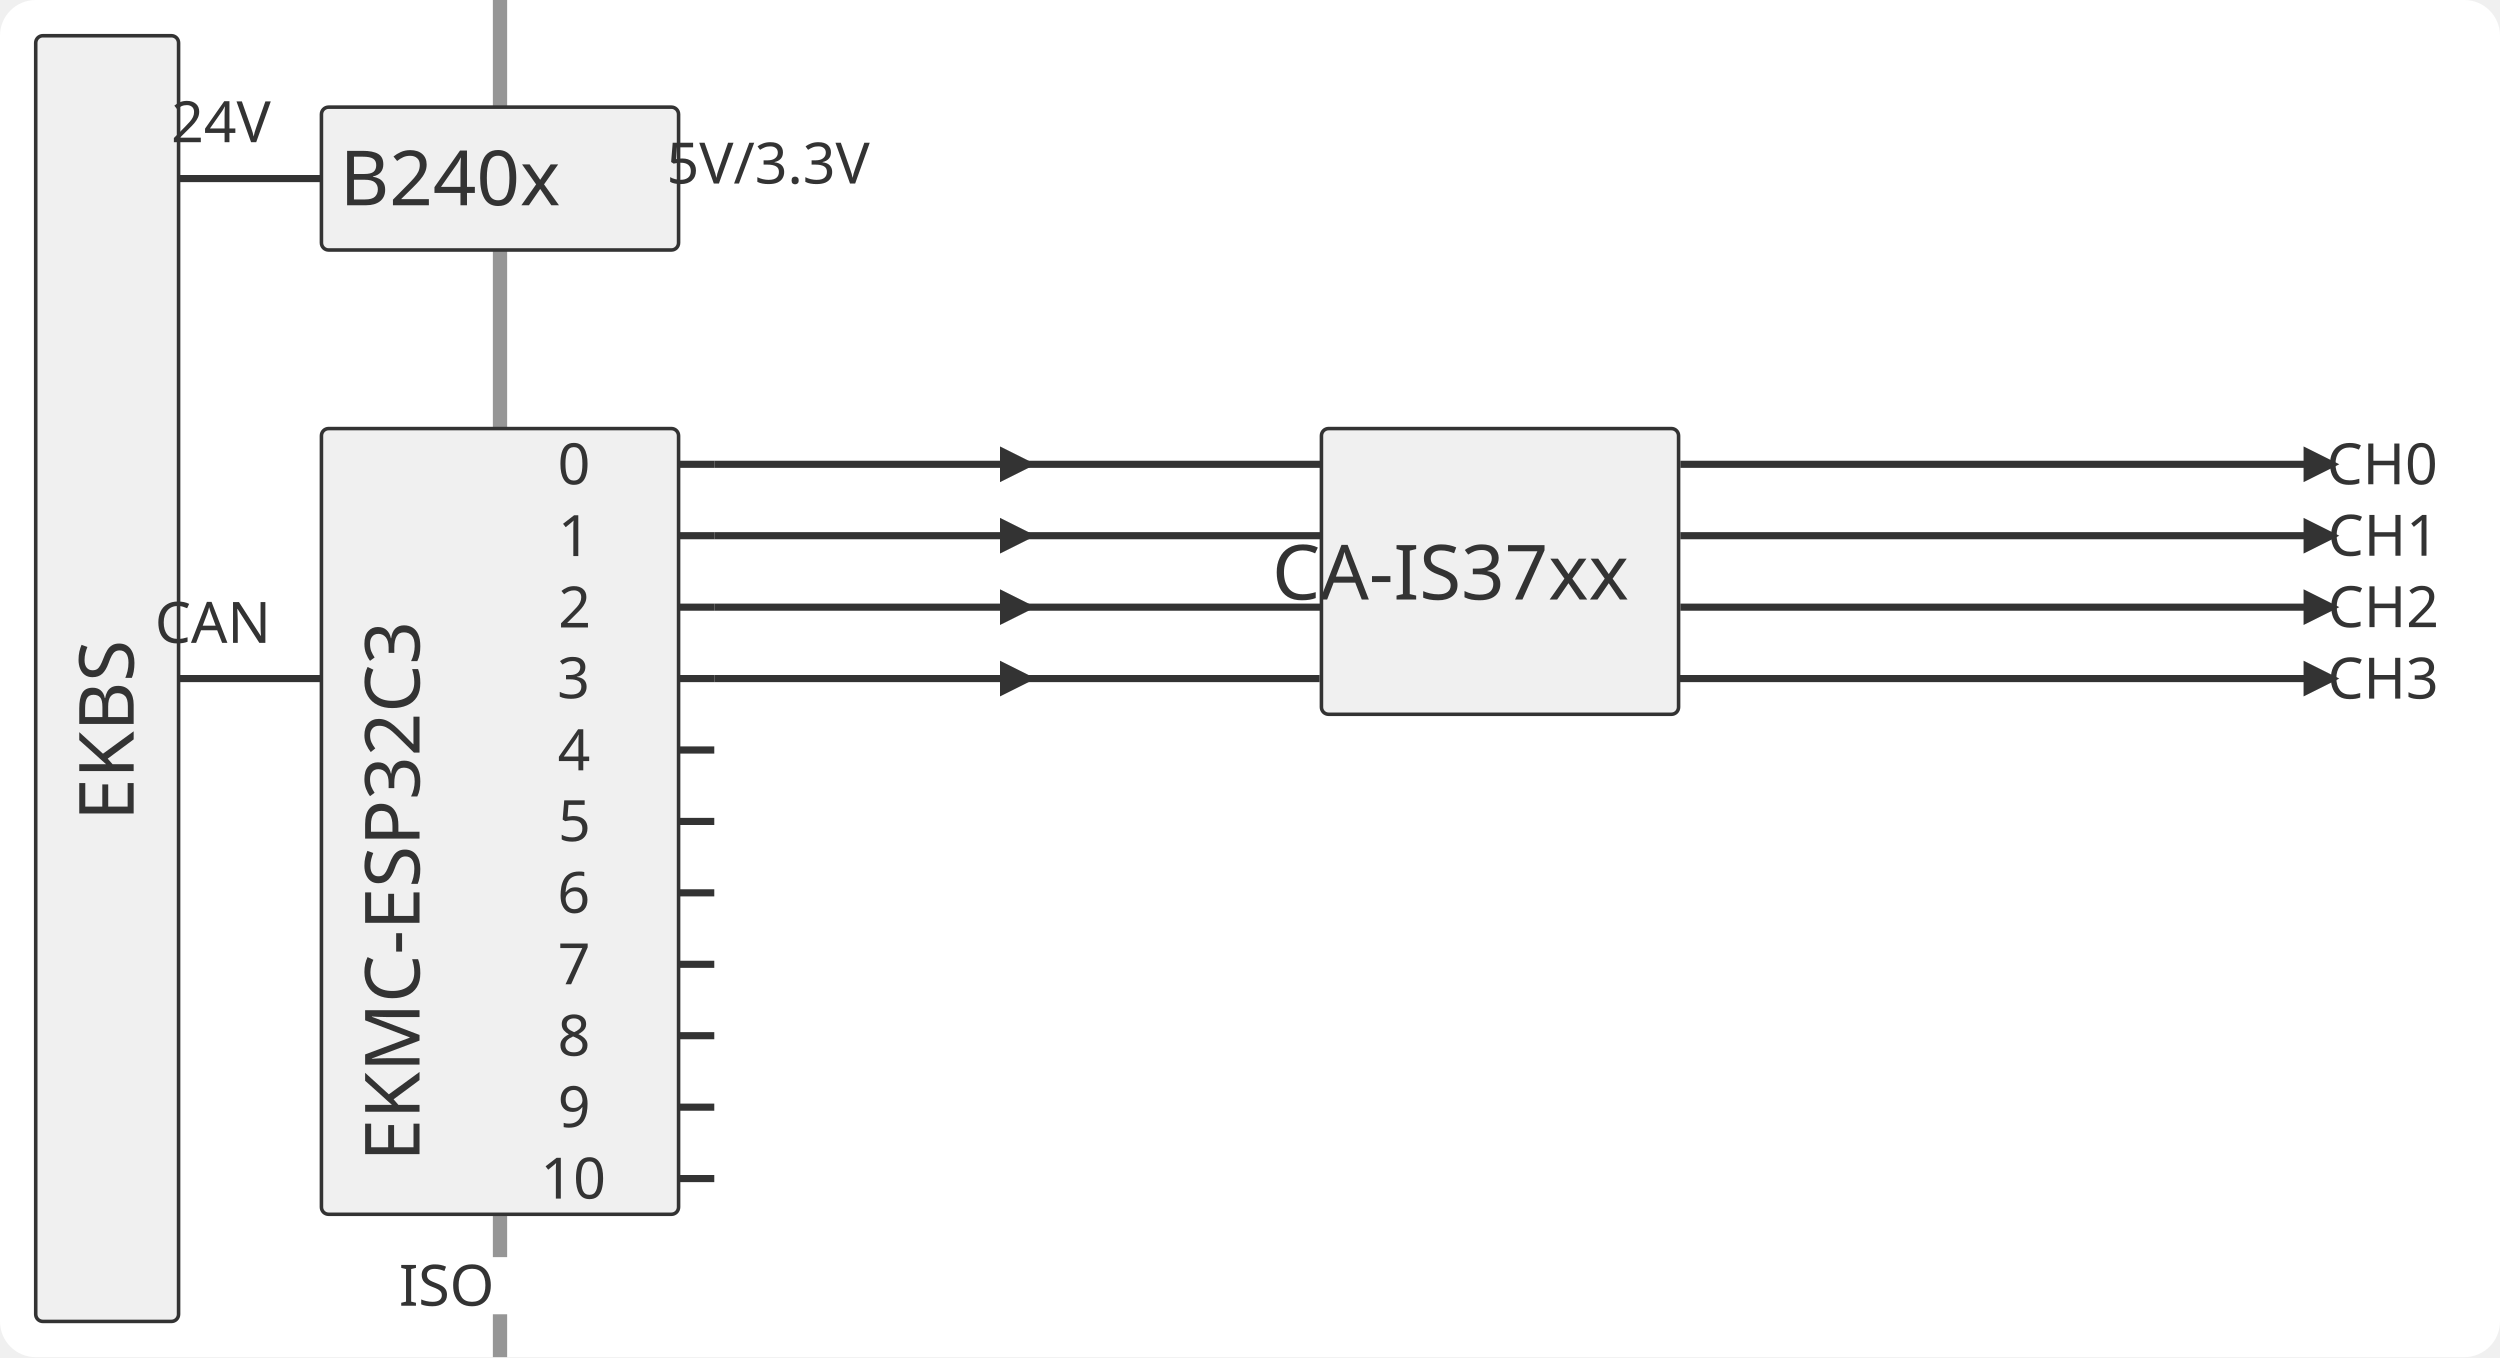
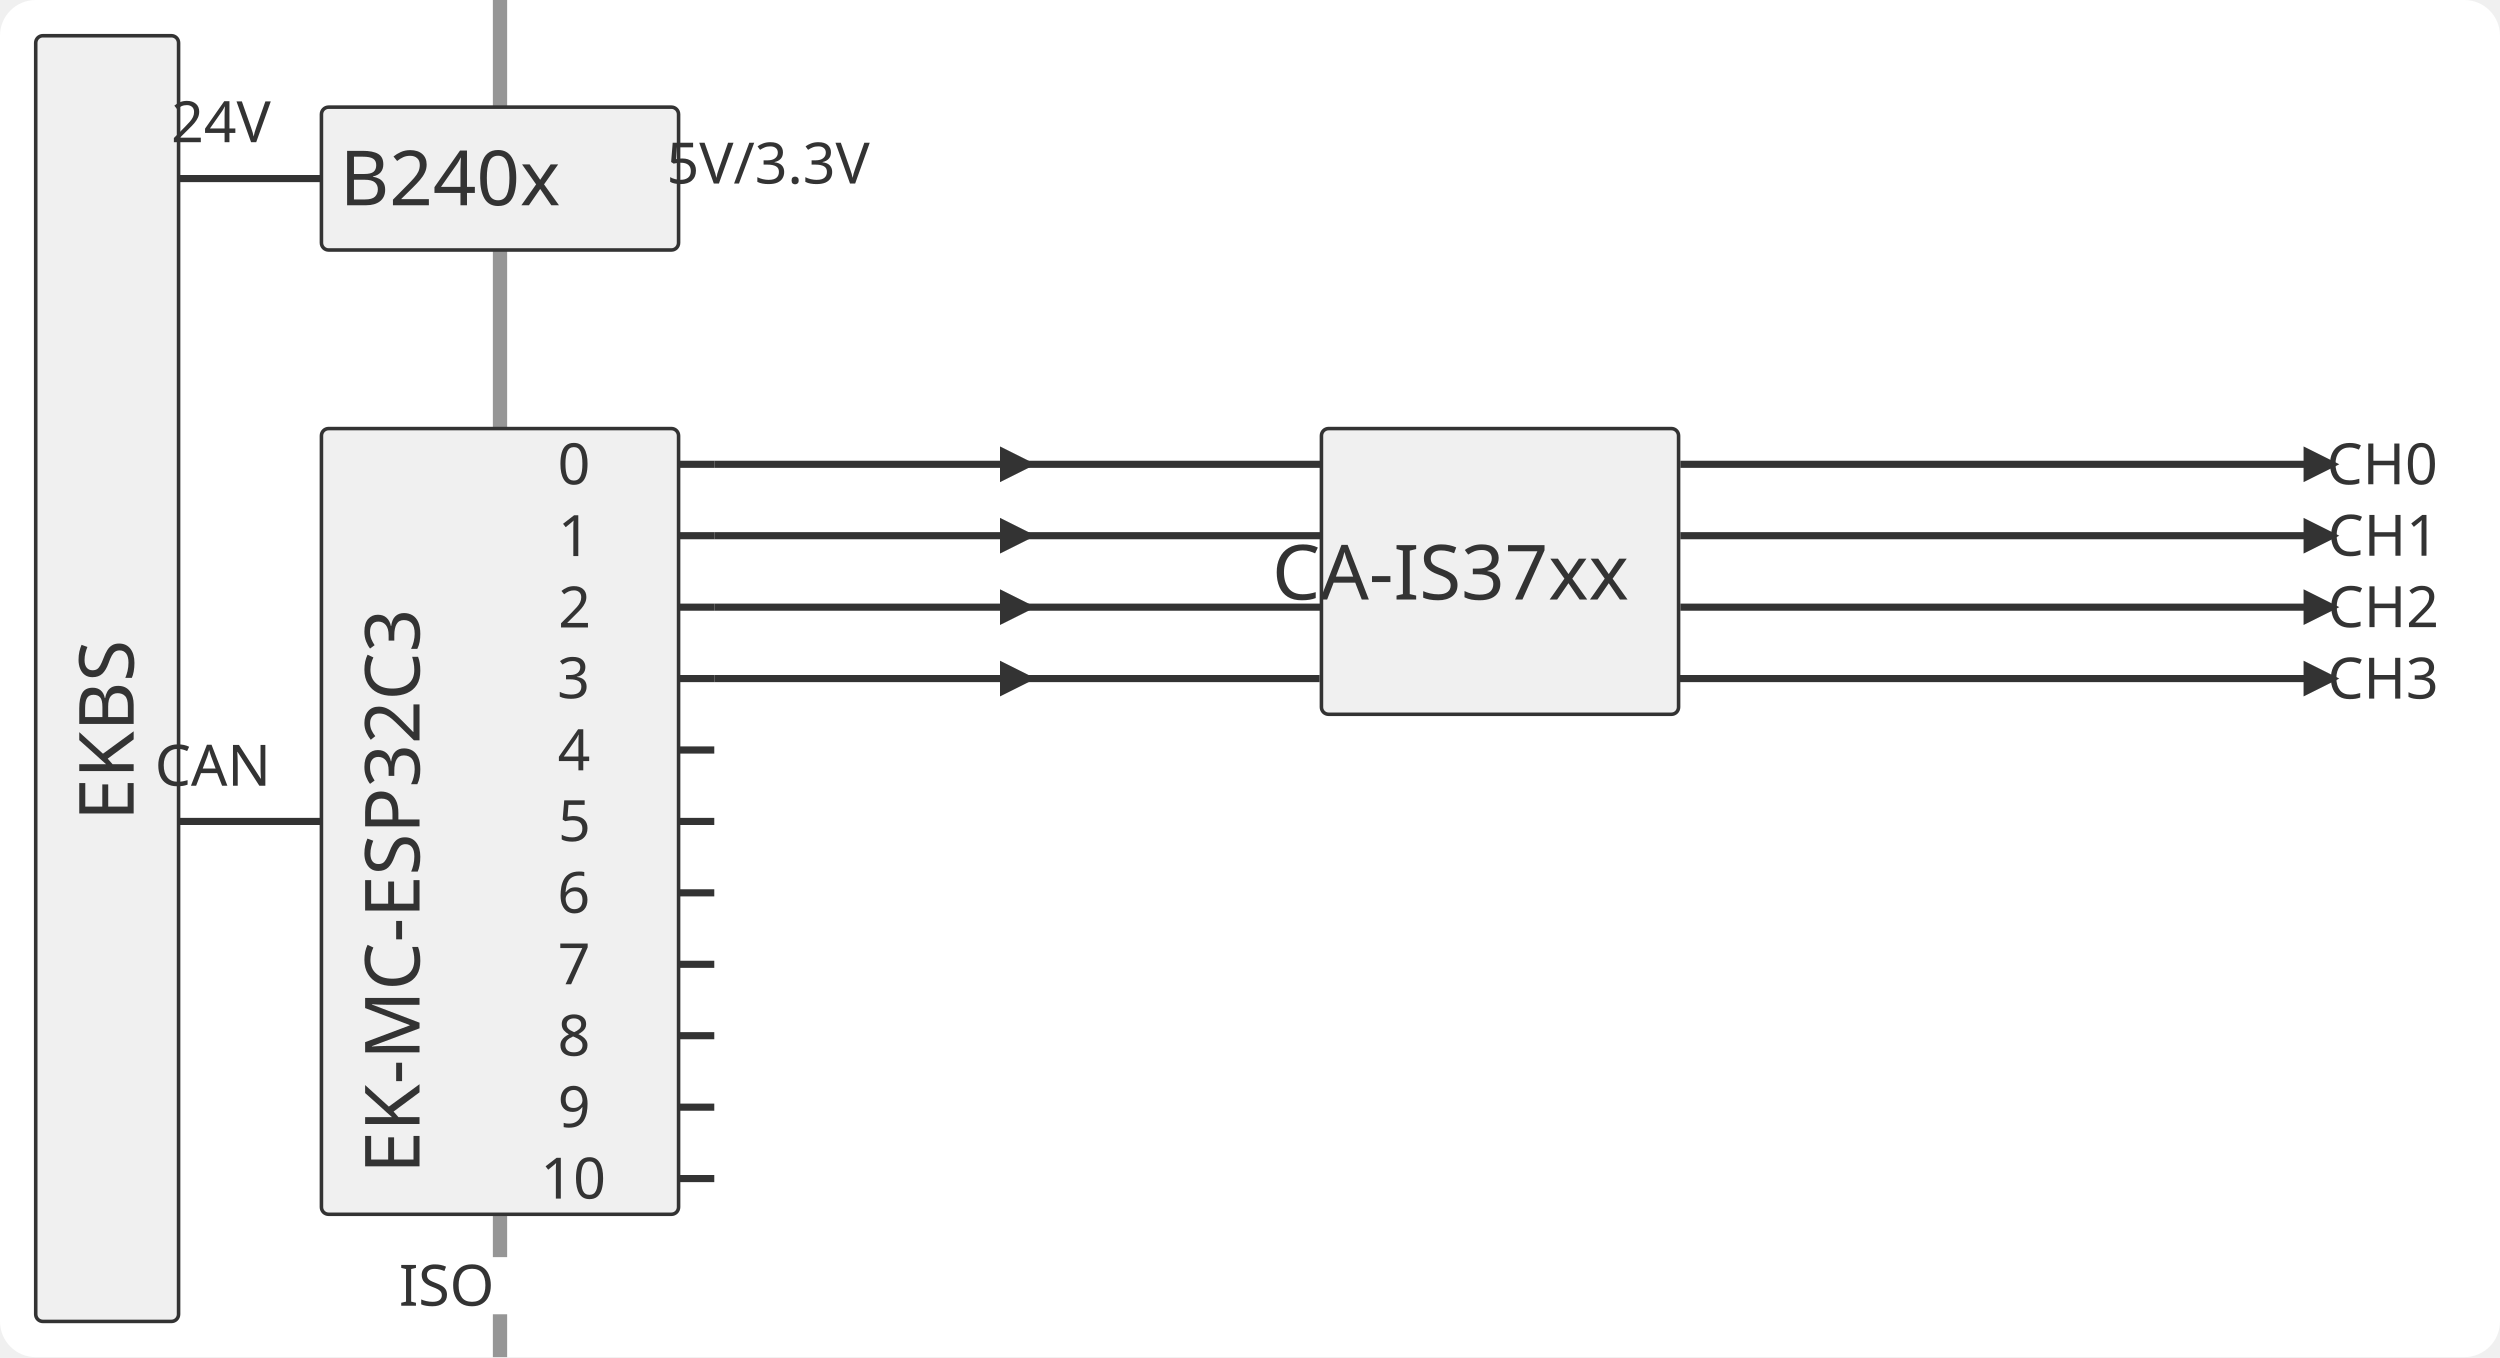
<svg xmlns="http://www.w3.org/2000/svg" width="700" height="380" viewBox="0 0 700 380" version="1.1" id="svg1">
  <defs id="defs1">
    <linearGradient id="linearGradient10">
      <stop style="stop-color:#f0f0f0;stop-opacity:1;" offset="0" id="stop11" />
      <stop style="stop-color:#f0f0f0;stop-opacity:0;" offset="1" id="stop12" />
    </linearGradient>
  </defs>
  <g id="layer2" transform="scale(1,0.9333333)" style="stroke-width:1.035">
    <rect style="fill:#ffffff;fill-opacity:1;stroke:none;stroke-width:0.104;stroke-linejoin:round;stroke-dasharray:none;stroke-opacity:1" id="rect4" width="700" height="407.143" x="0" y="0" ry="10.714" rx="10" />
  </g>
  <g id="layer1">
    <path style="fill:#f0f0f0;fill-opacity:1;stroke:#969696;stroke-width:4;stroke-linejoin:round;stroke-dasharray:none;stroke-opacity:1" d="M 140,0 V 380" id="path16" />
    <rect style="fill:#f0f0f0;fill-opacity:1;stroke:#333333;stroke-width:1;stroke-linejoin:round;stroke-dasharray:none;stroke-opacity:1" id="rect3" width="40" height="360" x="10" y="10" rx="2" ry="2" />
    <rect style="fill:#f0f0f0;fill-opacity:1;stroke:#333333;stroke-width:1;stroke-linejoin:round;stroke-dasharray:none;stroke-opacity:1" id="rect3-6" width="100" height="40" x="90" y="30" rx="2" ry="2" />
    <text xml:space="preserve" style="font-size:21.333px;line-height:1.3;font-family:'PT Sans';-inkscape-font-specification:'PT Sans, Normal';text-align:center;letter-spacing:0px;writing-mode:lr-tb;direction:ltr;text-anchor:middle;fill:#333333;fill-opacity:1;stroke:none;stroke-width:0.1;stroke-linejoin:round;stroke-dasharray:none;stroke-opacity:1" x="-190.64" y="37.424" id="text3" transform="rotate(-90)">
      <tspan id="tspan3" style="font-size:21.333px;fill:#333333;fill-opacity:1;stroke:none;stroke-width:0.1" x="-190.64" y="37.424">EKBS</tspan>
    </text>
-     <text xml:space="preserve" style="stroke-width:0.104;font-size:16.562px;line-height:1.3;font-family:'PT Sans';-inkscape-font-specification:'PT Sans, Normal';text-align:center;letter-spacing:0px;writing-mode:lr-tb;direction:ltr;text-anchor:middle;fill:#333333;fill-opacity:1;stroke:none;stroke-linejoin:round;stroke-dasharray:none;stroke-opacity:1" x="72.457" y="186.318" id="text3-0-4-6-2-7-5-5-4-3" transform="scale(0.9660918)">
-       <tspan id="tspan3-3-7-9-9-6-6-9-7-5" style="font-size:16.562px;fill:#333333;fill-opacity:1;stroke:none;stroke-width:0.104" x="72.457" y="186.318">CAN</tspan>
+     <text xml:space="preserve" style="font-size:16px;line-height:1.3;font-family:'PT Sans';-inkscape-font-specification:'PT Sans, Normal';text-align:center;letter-spacing:0px;writing-mode:lr-tb;direction:ltr;text-anchor:middle;fill:#333333;fill-opacity:1;stroke:none;stroke-width:0.1;stroke-linejoin:round;stroke-dasharray:none;stroke-opacity:1" x="70" y="220" id="text3-0-4-6-2-7-5-5-4-3">
+       <tspan id="tspan3-3-7-9-9-6-6-9-7-5" style="font-size:16px;fill:#333333;fill-opacity:1;stroke:none;stroke-width:0.1" x="70" y="220">CAN</tspan>
    </text>
    <text xml:space="preserve" style="font-size:21.333px;line-height:1.3;font-family:'PT Sans';-inkscape-font-specification:'PT Sans, Normal';text-align:center;letter-spacing:0px;writing-mode:lr-tb;direction:ltr;text-anchor:middle;fill:#333333;fill-opacity:1;stroke:none;stroke-width:0.1;stroke-linejoin:round;stroke-dasharray:none;stroke-opacity:1" x="139.872" y="57.467" id="text3-0-6-4">
      <tspan id="tspan3-3-5-5" style="font-size:21.333px;fill:#333333;fill-opacity:1;stroke:none;stroke-width:0.1" x="139.872" y="57.467">B240x</tspan>
    </text>
    <rect style="fill:#f0f0f0;fill-opacity:1;stroke:#333333;stroke-width:1;stroke-linejoin:round;stroke-dasharray:none;stroke-opacity:1" id="rect3-6-3" width="100" height="80" x="370" y="120" rx="2" ry="2" />
    <text xml:space="preserve" style="font-size:21.333px;line-height:1.3;font-family:'PT Sans';-inkscape-font-specification:'PT Sans, Normal';text-align:center;letter-spacing:0px;writing-mode:lr-tb;direction:ltr;text-anchor:middle;fill:#333333;fill-opacity:1;stroke:none;stroke-width:0.1;stroke-linejoin:round;stroke-dasharray:none;stroke-opacity:1" x="420" y="167.863" id="text3-0-6-4-5">
      <tspan id="tspan3-3-5-5-6" style="font-size:21.333px;fill:#333333;fill-opacity:1;stroke:none;stroke-width:0.1" x="420" y="167.863">CA-IS37xx</tspan>
    </text>
    <text xml:space="preserve" style="font-size:16px;line-height:1.3;font-family:'PT Sans';-inkscape-font-specification:'PT Sans, Normal';text-align:center;letter-spacing:0px;writing-mode:lr-tb;direction:ltr;text-anchor:middle;fill:#333333;fill-opacity:1;stroke:none;stroke-width:0.1;stroke-linejoin:round;stroke-dasharray:none;stroke-opacity:1" x="225.48" y="51.392" id="text3-0-4-6-3-8-3-2">
      <tspan style="font-size:16px;fill:#333333;fill-opacity:1;stroke:none;stroke-width:0.1" x="225.48" y="51.392" id="tspan1">5V/3.3V</tspan>
    </text>
    <text xml:space="preserve" style="font-size:16px;line-height:1.3;font-family:'PT Sans';-inkscape-font-specification:'PT Sans, Normal';text-align:center;letter-spacing:0px;writing-mode:lr-tb;direction:ltr;text-anchor:middle;fill:#333333;fill-opacity:1;stroke:none;stroke-width:0.1;stroke-linejoin:round;stroke-dasharray:none;stroke-opacity:1" x="72.272" y="39.824" id="text3-0-4-6-3-8-3-2-4">
      <tspan style="font-size:16px;fill:#333333;fill-opacity:1;stroke:none;stroke-width:0.1" x="72.272" y="39.824" id="tspan1-7-8">24V</tspan>
    </text>
    <text xml:space="preserve" style="font-size:16px;line-height:1.3;font-family:'PT Sans';-inkscape-font-specification:'PT Sans, Normal';text-align:center;letter-spacing:0px;writing-mode:lr-tb;direction:ltr;text-anchor:middle;fill:#333333;fill-opacity:1;stroke:none;stroke-width:0.1;stroke-linejoin:round;stroke-dasharray:none;stroke-opacity:1" x="677.408" y="135.6" id="text3-0-4-6-2-7">
      <tspan id="tspan3-3-7-9-9-6" style="font-size:16px;fill:#333333;fill-opacity:1;stroke:none;stroke-width:0.1" x="677.408" y="135.6">CH0</tspan>
    </text>
    <text xml:space="preserve" style="font-size:16px;line-height:1.3;font-family:'PT Sans';-inkscape-font-specification:'PT Sans, Normal';text-align:center;letter-spacing:0px;writing-mode:lr-tb;direction:ltr;text-anchor:middle;fill:#333333;fill-opacity:1;stroke:none;stroke-width:0.1;stroke-linejoin:round;stroke-dasharray:none;stroke-opacity:1" x="677.72" y="155.6" id="text3-0-4-6-2-7-59">
      <tspan id="tspan3-3-7-9-9-6-3" style="font-size:16px;fill:#333333;fill-opacity:1;stroke:none;stroke-width:0.1" x="677.72" y="155.6">CH1</tspan>
    </text>
    <text xml:space="preserve" style="font-size:16px;line-height:1.3;font-family:'PT Sans';-inkscape-font-specification:'PT Sans, Normal';text-align:center;letter-spacing:0px;writing-mode:lr-tb;direction:ltr;text-anchor:middle;fill:#333333;fill-opacity:1;stroke:none;stroke-width:0.1;stroke-linejoin:round;stroke-dasharray:none;stroke-opacity:1" x="677.744" y="175.6" id="text3-0-4-6-2-7-8">
      <tspan id="tspan3-3-7-9-9-6-35" style="font-size:16px;fill:#333333;fill-opacity:1;stroke:none;stroke-width:0.1" x="677.744" y="175.6">CH2</tspan>
    </text>
    <text xml:space="preserve" style="font-size:16px;line-height:1.3;font-family:'PT Sans';-inkscape-font-specification:'PT Sans, Normal';text-align:center;letter-spacing:0px;writing-mode:lr-tb;direction:ltr;text-anchor:middle;fill:#333333;fill-opacity:1;stroke:none;stroke-width:0.1;stroke-linejoin:round;stroke-dasharray:none;stroke-opacity:1" x="677.648" y="195.6" id="text3-0-4-6-2-7-0">
      <tspan id="tspan3-3-7-9-9-6-7" style="font-size:16px;fill:#333333;fill-opacity:1;stroke:none;stroke-width:0.1" x="677.648" y="195.6">CH3</tspan>
    </text>
    <path style="fill:none;fill-opacity:1;stroke:#333333;stroke-width:2;stroke-linejoin:round;stroke-dasharray:none;stroke-opacity:1" d="M 50.247,50 H 90" id="path6-68-0-14-04-6" />
-     <path style="fill:none;fill-opacity:1;stroke:#333333;stroke-width:2;stroke-linejoin:round;stroke-dasharray:none;stroke-opacity:1" d="M 50,190 H 90" id="path6-68-0-14-04-6-8" />
+     <path style="fill:none;fill-opacity:1;stroke:#333333;stroke-width:2;stroke-linejoin:round;stroke-dasharray:none;stroke-opacity:1" d="M 50,230 H 90" id="path6-68-0-14-04-6-8" />
    <g id="g2" transform="translate(-315,-332.6257)">
      <rect style="fill:#ffffff;fill-opacity:1;stroke:none;stroke-width:4;stroke-linejoin:round" id="rect2" width="30" height="16" x="440" y="684.626" rx="3.78" ry="3.78" />
      <text xml:space="preserve" style="font-size:16px;line-height:1.3;font-family:'PT Sans';-inkscape-font-specification:'PT Sans, Normal';text-align:center;letter-spacing:0px;writing-mode:lr-tb;direction:ltr;text-anchor:middle;fill:#333333;fill-opacity:1;stroke:none;stroke-width:0.1;stroke-linejoin:round;stroke-dasharray:none;stroke-opacity:1" x="454.616" y="698.226" id="text3-0-4-6-3-8">
        <tspan id="tspan3-3-7-9-5-8" style="font-size:16px;fill:#333333;fill-opacity:1;stroke:none;stroke-width:0.1" x="454.616" y="698.226">ISO</tspan>
      </text>
    </g>
    <path style="fill:none;fill-opacity:1;stroke:#333333;stroke-width:2;stroke-linejoin:round;stroke-dasharray:none;stroke-opacity:1" d="M 470.5,130 H 650" id="path6-68-0-14-04-71-9" />
    <path style="fill:none;fill-opacity:1;stroke:#333333;stroke-width:2;stroke-linejoin:round;stroke-dasharray:none;stroke-opacity:1" d="M 470.5,150 H 650" id="path6-68-0-14-04-71-9-5" />
    <g id="g1-3" transform="translate(0,-30)">
      <rect style="fill:#f0f0f0;fill-opacity:1;stroke:#333333;stroke-width:1;stroke-linejoin:round;stroke-dasharray:none;stroke-opacity:1" id="rect3-5" width="100" height="220" x="90" y="150" rx="2" ry="2" />
      <text xml:space="preserve" style="font-size:21.333px;line-height:1.3;font-family:'PT Sans';-inkscape-font-specification:'PT Sans, Normal';text-align:center;letter-spacing:0px;writing-mode:lr-tb;direction:ltr;text-anchor:middle;fill:#333333;fill-opacity:1;stroke:none;stroke-width:0.1;stroke-linejoin:round;stroke-dasharray:none;stroke-opacity:1" x="-260.128" y="117.467" id="text3-6" transform="rotate(-90)">
-         <tspan id="tspan3-2" style="font-size:21.333px;fill:#333333;fill-opacity:1;stroke:none;stroke-width:0.1" x="-260.128" y="117.467">EKMC-ESP32C3</tspan>
+         <tspan id="tspan3-2" style="font-size:21.333px;fill:#333333;fill-opacity:1;stroke:none;stroke-width:0.1" x="-260.128" y="117.467">EK-MC-ESP32C3</tspan>
      </text>
      <text xml:space="preserve" style="font-size:16px;line-height:1.3;font-family:'PT Sans';-inkscape-font-specification:'PT Sans, Normal';text-align:center;letter-spacing:0px;writing-mode:lr-tb;direction:ltr;text-anchor:middle;fill:#333333;fill-opacity:1;stroke:none;stroke-width:0.1;stroke-linejoin:round;stroke-dasharray:none;stroke-opacity:1" x="175.282" y="245.688" id="text3-0-4-6-2-7-2-3-0-9-2-3-4-05-0">
        <tspan id="tspan3-3-7-9-9-6-76-5-6-7-0-6-3-9-6" style="font-size:16px;fill:#333333;fill-opacity:1;stroke:none;stroke-width:0.1" x="175.282" y="245.688">4</tspan>
      </text>
      <text xml:space="preserve" style="font-size:16px;line-height:1.3;font-family:'PT Sans';-inkscape-font-specification:'PT Sans, Normal';text-align:center;letter-spacing:0px;writing-mode:lr-tb;direction:ltr;text-anchor:middle;fill:#333333;fill-opacity:1;stroke:none;stroke-width:0.1;stroke-linejoin:round;stroke-dasharray:none;stroke-opacity:1" x="175.338" y="345.6" id="text3-0-4-6-2-7-2-3-0-9-2-3-4-05-0-5">
        <tspan id="tspan3-3-7-9-9-6-76-5-6-7-0-6-3-9-6-92" style="font-size:16px;fill:#333333;fill-opacity:1;stroke:none;stroke-width:0.1" x="175.338" y="345.6">9</tspan>
      </text>
      <text xml:space="preserve" style="font-size:16px;line-height:1.3;font-family:'PT Sans';-inkscape-font-specification:'PT Sans, Normal';text-align:center;letter-spacing:0px;writing-mode:lr-tb;direction:ltr;text-anchor:middle;fill:#333333;fill-opacity:1;stroke:none;stroke-width:0.1;stroke-linejoin:round;stroke-dasharray:none;stroke-opacity:1" x="175.274" y="325.6" id="text3-0-4-6-2-7-2-3-0-9-2-3-4-05-0-5-3">
        <tspan id="tspan3-3-7-9-9-6-76-5-6-7-0-6-3-9-6-92-6" style="font-size:16px;fill:#333333;fill-opacity:1;stroke:none;stroke-width:0.1" x="175.274" y="325.6">8</tspan>
      </text>
      <text xml:space="preserve" style="font-size:16px;line-height:1.3;font-family:'PT Sans';-inkscape-font-specification:'PT Sans, Normal';text-align:center;letter-spacing:0px;writing-mode:lr-tb;direction:ltr;text-anchor:middle;fill:#333333;fill-opacity:1;stroke:none;stroke-width:0.1;stroke-linejoin:round;stroke-dasharray:none;stroke-opacity:1" x="175.314" y="305.6" id="text3-0-4-6-2-7-2-3-0-9-2-3-4-05-0-5-3-9">
        <tspan id="tspan3-3-7-9-9-6-76-5-6-7-0-6-3-9-6-92-6-4" style="font-size:16px;fill:#333333;fill-opacity:1;stroke:none;stroke-width:0.1" x="175.314" y="305.6">7</tspan>
      </text>
      <text xml:space="preserve" style="font-size:16px;line-height:1.3;font-family:'PT Sans';-inkscape-font-specification:'PT Sans, Normal';text-align:center;letter-spacing:0px;writing-mode:lr-tb;direction:ltr;text-anchor:middle;fill:#333333;fill-opacity:1;stroke:none;stroke-width:0.1;stroke-linejoin:round;stroke-dasharray:none;stroke-opacity:1" x="175.218" y="285.6" id="text3-0-4-6-2-7-2-3-0-9-2-3-4-05-0-5-3-9-0">
        <tspan id="tspan3-3-7-9-9-6-76-5-6-7-0-6-3-9-6-92-6-4-3" style="font-size:16px;fill:#333333;fill-opacity:1;stroke:none;stroke-width:0.1" x="175.218" y="285.6">6</tspan>
      </text>
      <text xml:space="preserve" style="font-size:16px;line-height:1.3;font-family:'PT Sans';-inkscape-font-specification:'PT Sans, Normal';text-align:center;letter-spacing:0px;writing-mode:lr-tb;direction:ltr;text-anchor:middle;fill:#333333;fill-opacity:1;stroke:none;stroke-width:0.1;stroke-linejoin:round;stroke-dasharray:none;stroke-opacity:1" x="175.402" y="265.504" id="text3-0-4-6-2-7-2-3-0-9-2-3-4-05-0-5-3-9-0-3">
        <tspan id="tspan3-3-7-9-9-6-76-5-6-7-0-6-3-9-6-92-6-4-3-2" style="font-size:16px;fill:#333333;fill-opacity:1;stroke:none;stroke-width:0.1" x="175.402" y="265.504">5</tspan>
      </text>
      <text xml:space="preserve" style="font-size:16px;line-height:1.3;font-family:'PT Sans';-inkscape-font-specification:'PT Sans, Normal';text-align:center;letter-spacing:0px;writing-mode:lr-tb;direction:ltr;text-anchor:middle;fill:#333333;fill-opacity:1;stroke:none;stroke-width:0.1;stroke-linejoin:round;stroke-dasharray:none;stroke-opacity:1" x="175.058" y="365.6" id="text3-0-4-6-2-7-2-3-0-9-2-3-4-05-0-7">
        <tspan id="tspan3-3-7-9-9-6-76-5-6-7-0-6-3-9-6-9" style="font-size:16px;fill:#333333;fill-opacity:1;stroke:none;stroke-width:0.1" x="175.058" y="365.6">10</tspan>
      </text>
      <text xml:space="preserve" style="font-size:16px;line-height:1.3;font-family:'PT Sans';-inkscape-font-specification:'PT Sans, Normal';text-align:center;letter-spacing:0px;writing-mode:lr-tb;direction:ltr;text-anchor:middle;fill:#333333;fill-opacity:1;stroke:none;stroke-width:0.1;stroke-linejoin:round;stroke-dasharray:none;stroke-opacity:1" x="175.154" y="225.504" id="text3-0-4-6-2-7-2-3-0-9-2-3-4-05-0-5-3-9-0-5">
        <tspan id="tspan3-3-7-9-9-6-76-5-6-7-0-6-3-9-6-92-6-4-3-4" style="font-size:16px;fill:#333333;fill-opacity:1;stroke:none;stroke-width:0.1" x="175.154" y="225.504">3</tspan>
      </text>
      <text xml:space="preserve" style="font-size:16px;line-height:1.3;font-family:'PT Sans';-inkscape-font-specification:'PT Sans, Normal';text-align:center;letter-spacing:0px;writing-mode:lr-tb;direction:ltr;text-anchor:middle;fill:#333333;fill-opacity:1;stroke:none;stroke-width:0.1;stroke-linejoin:round;stroke-dasharray:none;stroke-opacity:1" x="175.458" y="205.696" id="text3-0-4-6-2-7-2-3-0-9-2-3-4-05-0-5-3-9-0-9">
        <tspan id="tspan3-3-7-9-9-6-76-5-6-7-0-6-3-9-6-92-6-4-3-3" style="font-size:16px;fill:#333333;fill-opacity:1;stroke:none;stroke-width:0.1" x="175.458" y="205.696">2</tspan>
      </text>
      <text xml:space="preserve" style="font-size:16px;line-height:1.3;font-family:'PT Sans';-inkscape-font-specification:'PT Sans, Normal';text-align:center;letter-spacing:0px;writing-mode:lr-tb;direction:ltr;text-anchor:middle;fill:#333333;fill-opacity:1;stroke:none;stroke-width:0.1;stroke-linejoin:round;stroke-dasharray:none;stroke-opacity:1" x="175.37" y="185.696" id="text3-0-4-6-2-7-2-3-0-9-2-3-4-05-0-5-3-9-0-54">
        <tspan id="tspan3-3-7-9-9-6-76-5-6-7-0-6-3-9-6-92-6-4-3-7" style="font-size:16px;fill:#333333;fill-opacity:1;stroke:none;stroke-width:0.1" x="175.37" y="185.696">1</tspan>
      </text>
      <text xml:space="preserve" style="font-size:16px;line-height:1.3;font-family:'PT Sans';-inkscape-font-specification:'PT Sans, Normal';text-align:center;letter-spacing:0px;writing-mode:lr-tb;direction:ltr;text-anchor:middle;fill:#333333;fill-opacity:1;stroke:none;stroke-width:0.1;stroke-linejoin:round;stroke-dasharray:none;stroke-opacity:1" x="175.274" y="165.6" id="text3-0-4-6-2-7-2-3-0-9-2-3-4-05-0-5-3-9-0-7">
        <tspan id="tspan3-3-7-9-9-6-76-5-6-7-0-6-3-9-6-92-6-4-3-8" style="font-size:16px;fill:#333333;fill-opacity:1;stroke:none;stroke-width:0.1" x="175.274" y="165.6">0</tspan>
      </text>
      <path style="fill:none;stroke:#333333;stroke-width:2;stroke-linejoin:round" d="m 190,360 h 10 v 0" id="path5-6-8-6" />
      <path style="fill:none;stroke:#333333;stroke-width:2;stroke-linejoin:round" d="m 190,340 h 10 v 0" id="path5-6-8-6-4" />
      <path style="fill:none;stroke:#333333;stroke-width:2;stroke-linejoin:round" d="m 190,320 h 10 v 0" id="path5-6-8-6-8" />
      <path style="fill:none;stroke:#333333;stroke-width:2;stroke-linejoin:round" d="m 190,300 h 10 v 0" id="path5-6-8-6-49" />
      <path style="fill:none;stroke:#333333;stroke-width:2;stroke-linejoin:round" d="m 190,280 h 10 v 0" id="path5-6-8-6-7" />
      <path style="fill:none;stroke:#333333;stroke-width:2;stroke-linejoin:round" d="m 190,260 h 10 v 0" id="path5-6-8-6-2" />
      <path style="fill:none;stroke:#333333;stroke-width:2;stroke-linejoin:round" d="m 190,240 h 10 v 0" id="path5-6-8-6-6" />
      <path style="fill:none;stroke:#333333;stroke-width:2;stroke-linejoin:round" d="m 190,220 h 10 v 0" id="path5-6-8-6-9" />
      <path style="fill:none;stroke:#333333;stroke-width:2;stroke-linejoin:round" d="m 190,200 h 10 v 0" id="path5-6-8-6-71" />
      <path style="fill:none;stroke:#333333;stroke-width:2;stroke-linejoin:round" d="m 190,180 h 10 v 0" id="path5-6-8-6-76" />
      <path style="fill:none;stroke:#333333;stroke-width:2;stroke-linejoin:round" d="m 190,160 h 10 v 0" id="path5-6-8-6-63" />
    </g>
    <path style="fill:none;fill-opacity:1;stroke:#333333;stroke-width:2;stroke-linejoin:round;stroke-dasharray:none;stroke-opacity:1" d="M 470.5,170 H 650" id="path6-68-0-14-04-71-9-9" />
    <path style="fill:none;fill-opacity:1;stroke:#333333;stroke-width:2;stroke-linejoin:round;stroke-dasharray:none;stroke-opacity:1" d="M 470,190 H 650" id="path6-68-0-14-04-71-9-9-2" />
    <path style="fill:#333333;stroke:#333333;stroke-width:2;stroke-linejoin:round;stroke-opacity:1" d="M 370,130 H 200" id="path1" />
    <path style="fill:#333333;stroke:#333333;stroke-width:2;stroke-linejoin:round;stroke-opacity:1" d="M 370,150 H 200" id="path1-7" />
    <path style="fill:#333333;stroke:#333333;stroke-width:2;stroke-linejoin:round;stroke-opacity:1" d="M 370,170 H 200" id="path1-7-0" />
    <path style="fill:#333333;stroke:#333333;stroke-width:2;stroke-linejoin:round;stroke-opacity:1" d="M 369.5,190 H 200" id="path1-7-8" />
    <path style="fill:#333333;fill-opacity:1;stroke:none;stroke-width:2;stroke-linejoin:round" d="m 645,125 10,5 -10,5 z" id="path2-3" />
    <path style="fill:#333333;fill-opacity:1;stroke:none;stroke-width:2;stroke-linejoin:round" d="m 645,145 10,5 -10,5 z" id="path2-3-7" />
    <path style="fill:#333333;fill-opacity:1;stroke:none;stroke-width:2;stroke-linejoin:round" d="m 645,165 10,5 -10,5 z" id="path2-3-9" />
    <path style="fill:#333333;fill-opacity:1;stroke:none;stroke-width:2;stroke-linejoin:round" d="m 645,185 10,5 -10,5 z" id="path2-3-78" />
    <path style="fill:#333333;fill-opacity:1;stroke:none;stroke-width:2;stroke-linejoin:round" d="m 280,125 10,5 -10,5 z" id="path2-3-6" />
    <path style="fill:#333333;fill-opacity:1;stroke:none;stroke-width:2;stroke-linejoin:round" d="m 280,145 10,5 -10,5 z" id="path2-3-7-1" />
    <path style="fill:#333333;fill-opacity:1;stroke:none;stroke-width:2;stroke-linejoin:round" d="m 280,165 10,5 -10,5 z" id="path2-3-9-0" />
    <path style="fill:#333333;fill-opacity:1;stroke:none;stroke-width:2;stroke-linejoin:round" d="m 280,185 10,5 -10,5 z" id="path2-3-78-6" />
  </g>
</svg>
